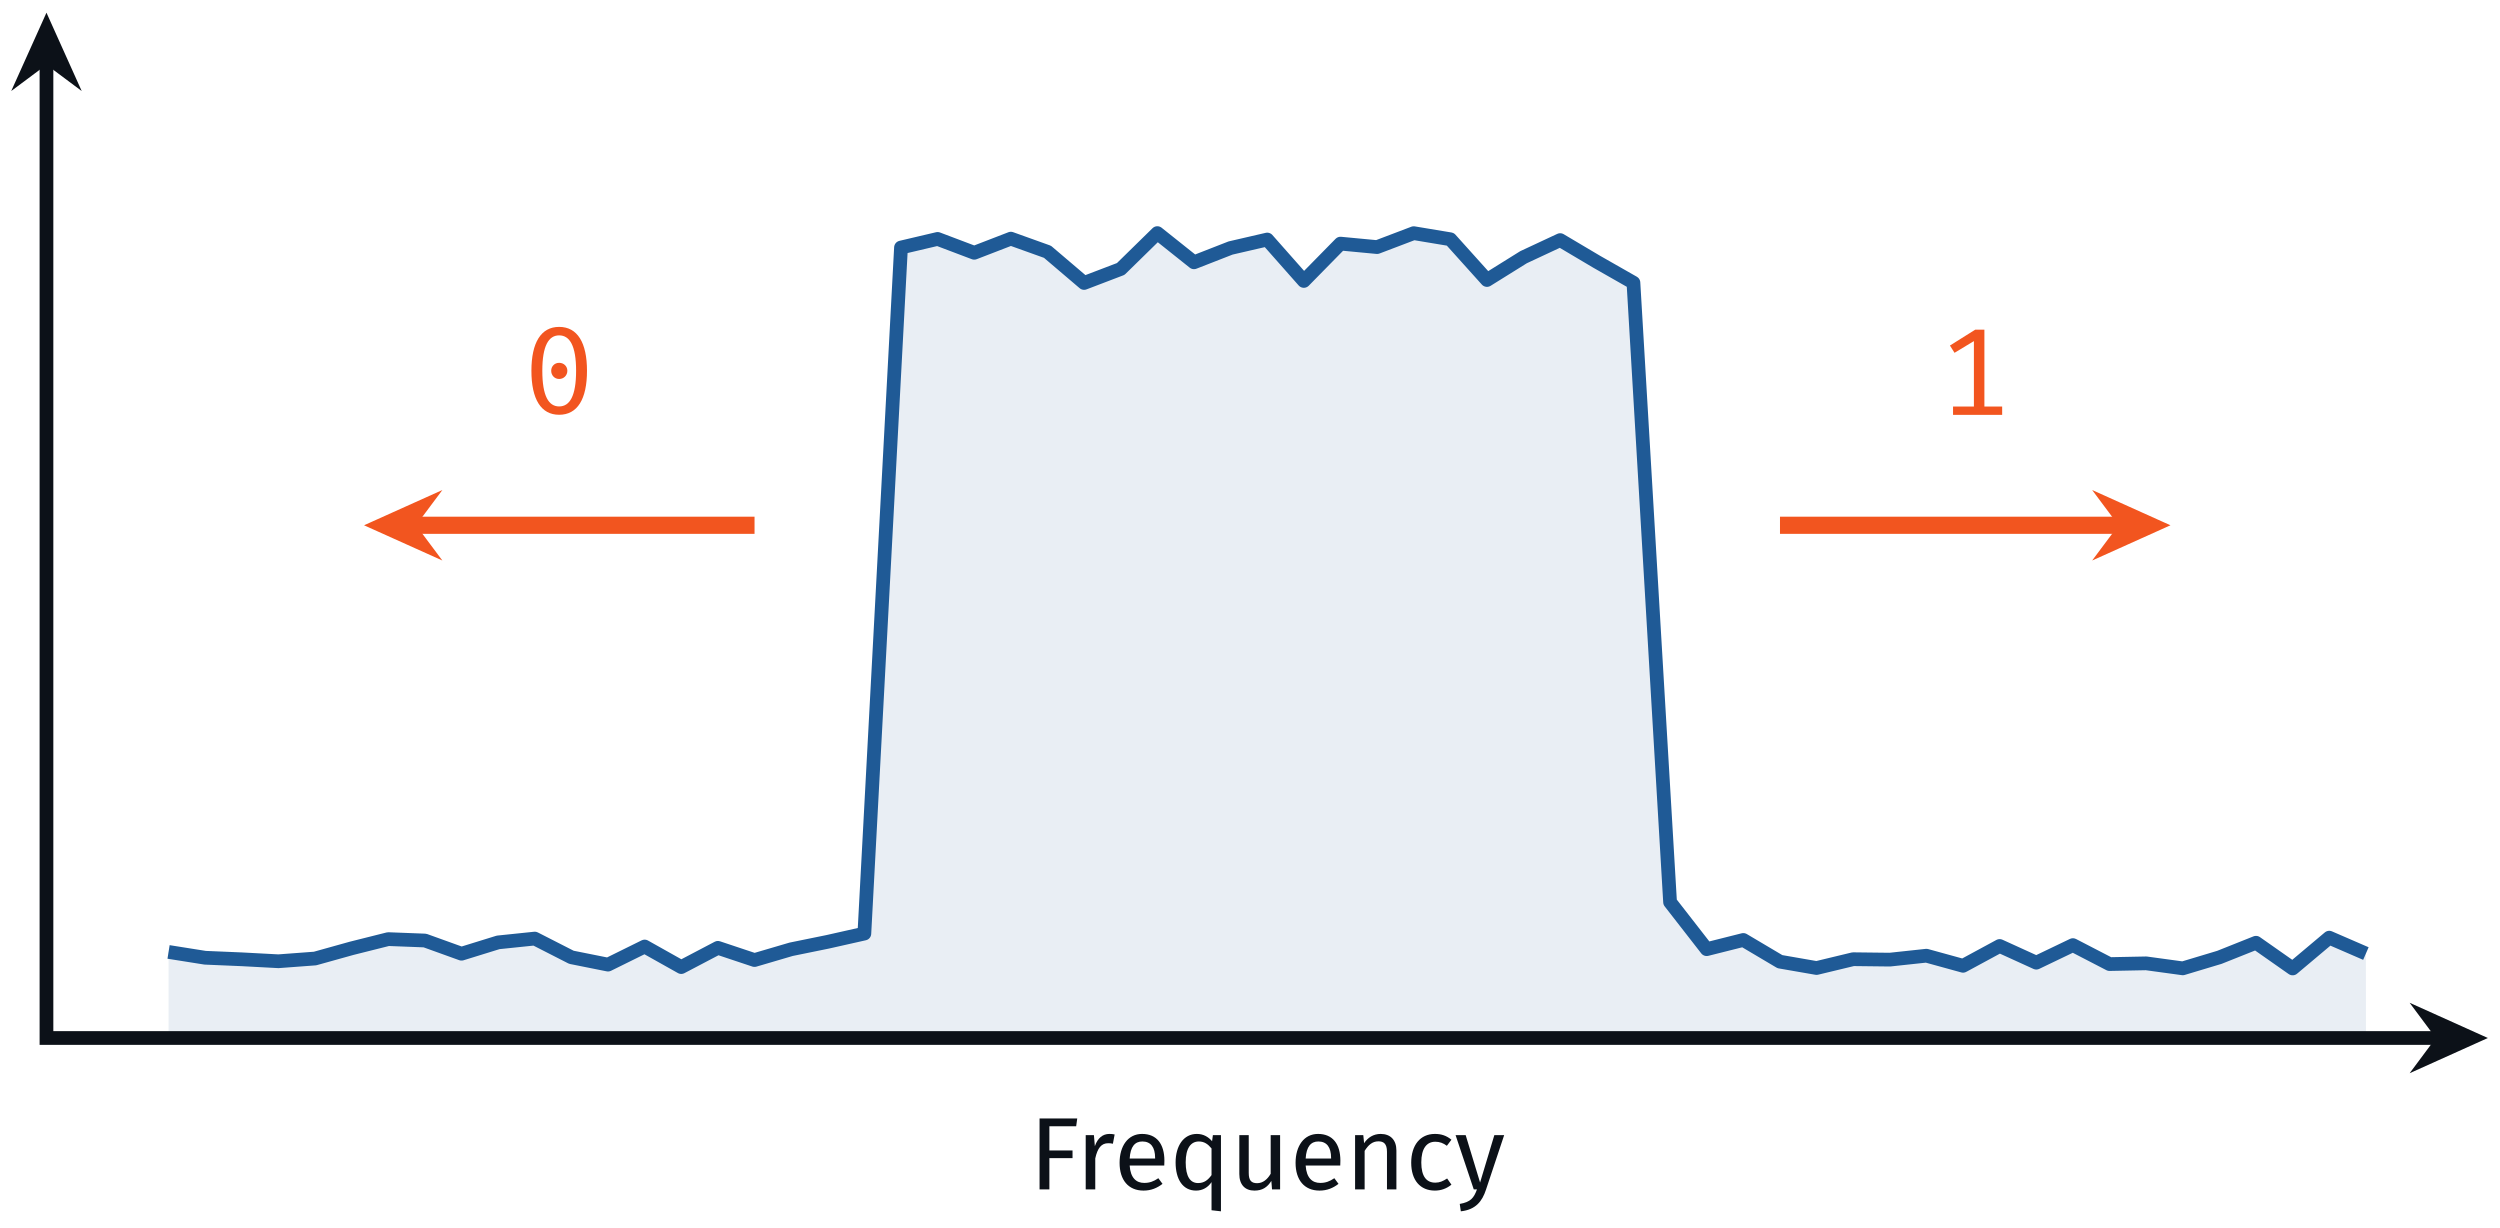
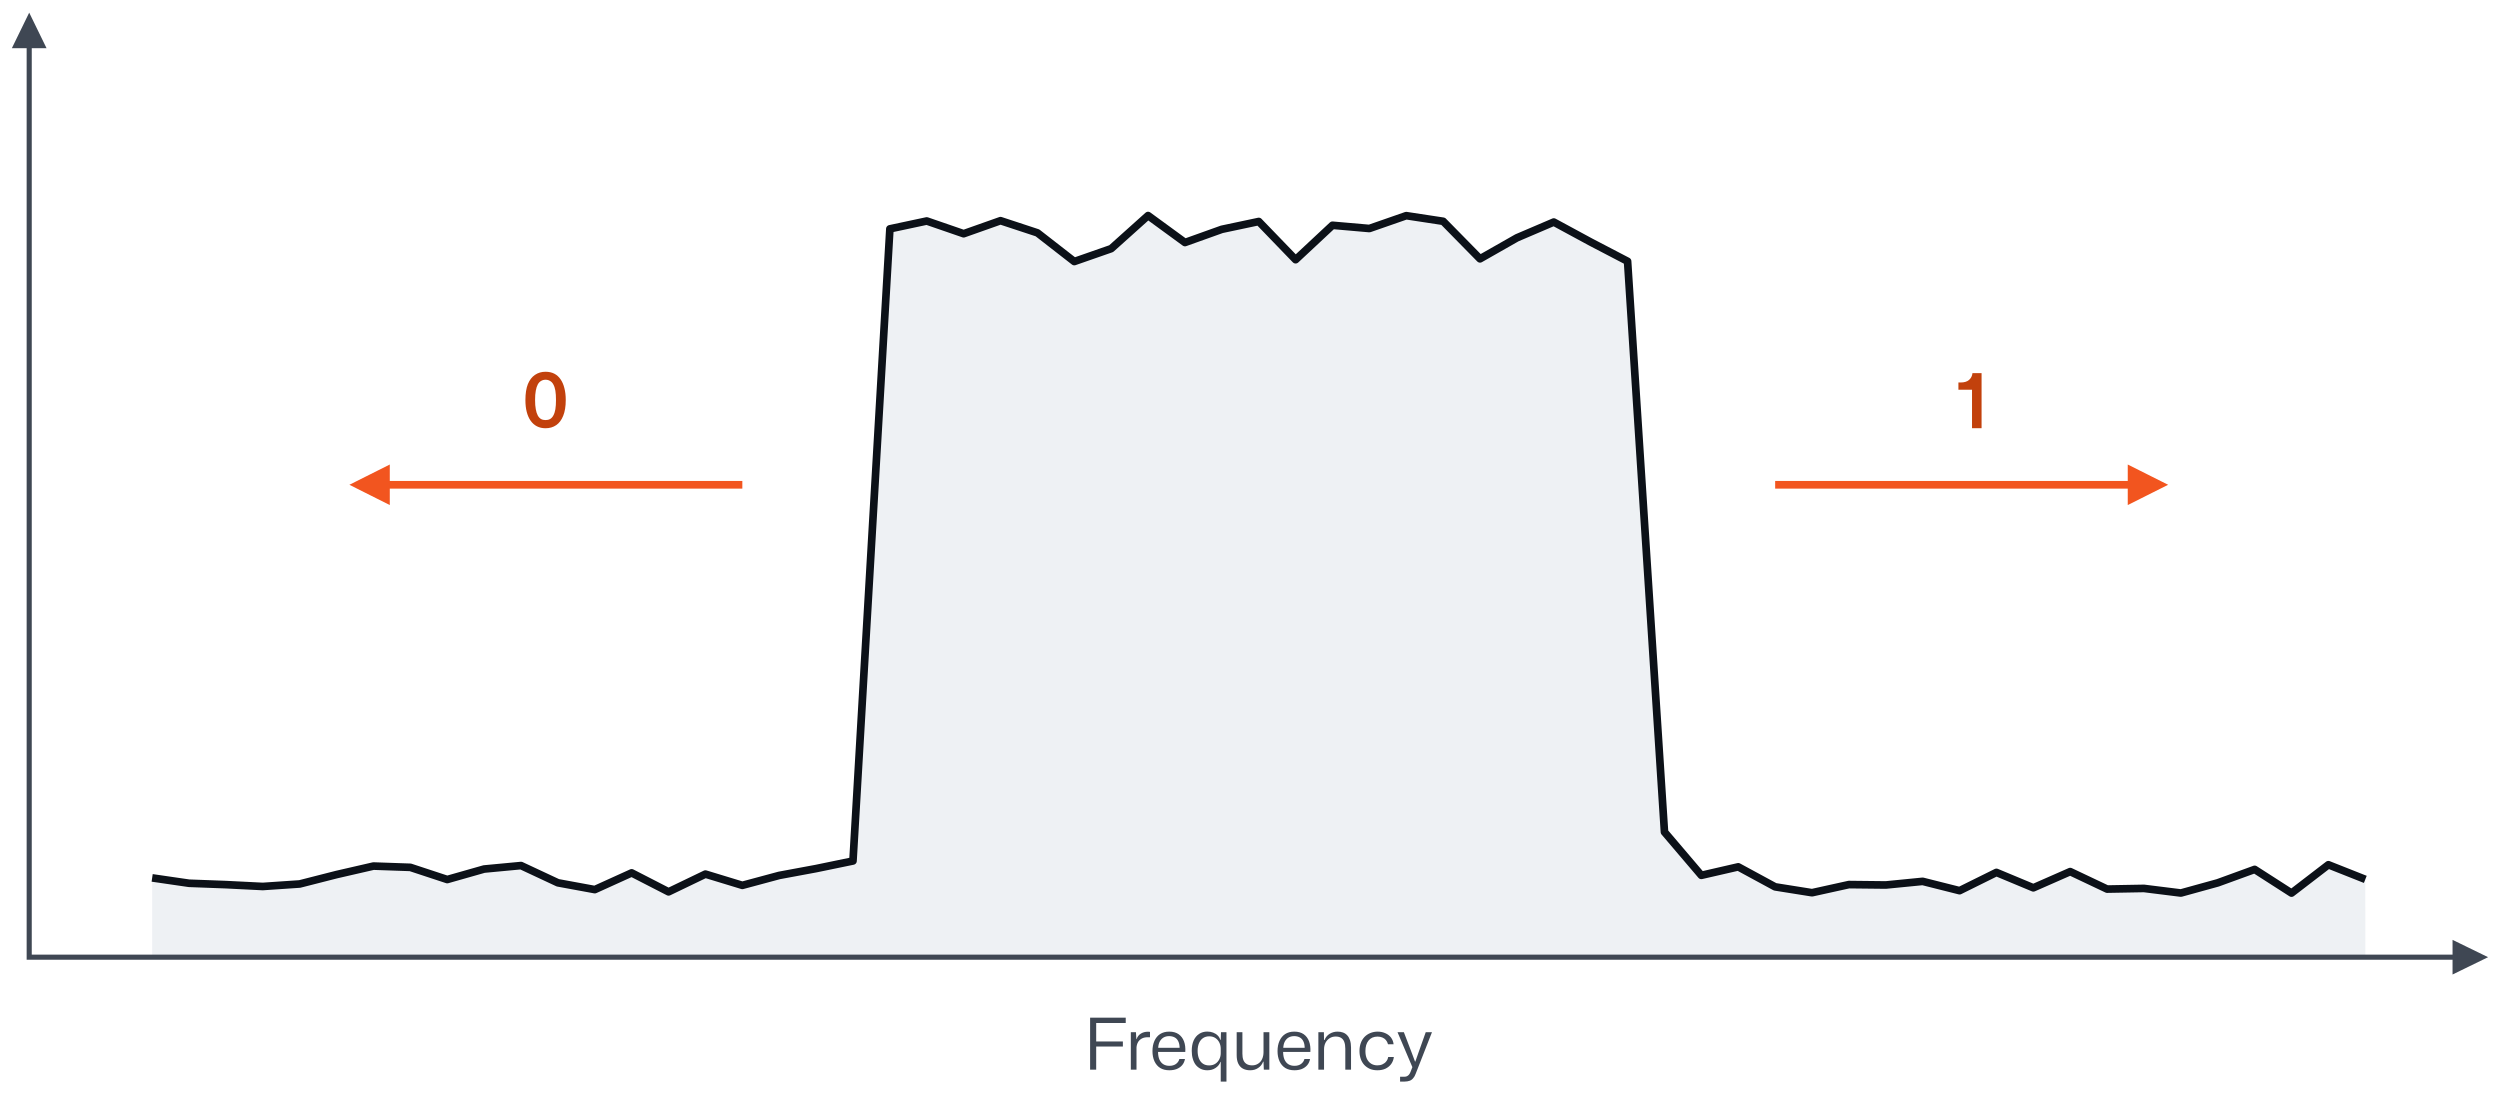
- <svg xmlns="http://www.w3.org/2000/svg" xmlns:xlink="http://www.w3.org/1999/xlink" width="387" height="190" viewBox="22.5 23.25 290.25 142.5">
+ <svg xmlns="http://www.w3.org/2000/svg" xmlns:xlink="http://www.w3.org/1999/xlink" width="489" height="214" viewBox="0 0 489 214">
  <defs>
    <g>
-       <g id="fspec-l-glyph-0-0">
-         <path d="M1.188 0L2.328 0L2.328-3.625L5.016-3.625L5.016-4.516L2.328-4.516L2.328-7.328L5.438-7.328L5.562-8.234L1.188-8.234ZM1.188 0" />
+       <g id="flespectrum-l-glyph-0-0">
+         <path d="M 1.17 0 L 1.17 -10.17 L 8.14 -10.17 L 8.14 -9.12 L 2.12 -9.12 L 2.36 -9.36 L 2.36 0 Z M 1.97 -4.52 L 1.97 -5.52 L 7.58 -5.52 L 7.58 -4.52 Z M 1.97 -4.52 " />
      </g>
-       <g id="fspec-l-glyph-0-1">
-         <path d="M3.844-6.438C3.078-6.438 2.484-5.969 2.156-5.016L2.047-6.297L1.094-6.297L1.094 0L2.203 0L2.203-3.594C2.469-4.812 2.922-5.359 3.703-5.359C3.938-5.359 4.062-5.344 4.25-5.297L4.453-6.375C4.266-6.422 4.047-6.438 3.844-6.438ZM3.844-6.438" />
+       <g id="flespectrum-l-glyph-0-1">
+         <path d="M 1.06 0 L 1.06 -7.33 L 2.06 -7.33 L 2.14 -5.97 L 2.19 -5.97 C 2.34 -6.44 2.62 -6.8 3.02 -7.05 C 3.42 -7.3 3.88 -7.42 4.38 -7.42 C 4.46 -7.42 4.54 -7.41 4.61 -7.41 C 4.68 -7.41 4.75 -7.4 4.81 -7.39 L 4.81 -6.33 C 4.75 -6.33 4.68 -6.33 4.61 -6.33 C 4.54 -6.34 4.46 -6.34 4.38 -6.34 C 3.94 -6.34 3.56 -6.27 3.25 -6.11 C 2.94 -5.95 2.69 -5.73 2.5 -5.44 C 2.32 -5.14 2.21 -4.79 2.17 -4.38 L 2.17 0 Z M 1.06 0 " />
      </g>
-       <g id="fspec-l-glyph-0-2">
-         <path d="M5.891-3.328C5.891-5.266 5-6.438 3.297-6.438C1.672-6.438 .688-5.047 .688-3.078C.688-1.094 1.703 .141 3.469 .141C4.344 .141 5.047-.156 5.672-.641L5.188-1.297C4.641-.922 4.172-.75 3.547-.75C2.641-.75 1.953-1.312 1.859-2.766L5.875-2.766C5.875-2.922 5.891-3.125 5.891-3.328ZM4.812-3.578L1.859-3.578C1.938-4.984 2.484-5.562 3.328-5.562C4.312-5.562 4.812-4.891 4.812-3.656ZM4.812-3.578" />
+       <g id="flespectrum-l-glyph-0-2">
+         <path d="M 3.86 0.12 C 3.16 0.12 2.56 -0.02 2.06 -0.33 C 1.57 -0.64 1.2 -1.08 0.94 -1.64 C 0.68 -2.21 0.55 -2.88 0.55 -3.62 C 0.55 -4.39 0.68 -5.07 0.94 -5.64 C 1.2 -6.21 1.57 -6.66 2.05 -6.97 C 2.54 -7.28 3.13 -7.44 3.83 -7.44 C 4.57 -7.44 5.18 -7.27 5.66 -6.94 C 6.14 -6.6 6.5 -6.13 6.72 -5.53 C 6.94 -4.94 7.02 -4.25 6.97 -3.47 L 1.64 -3.47 C 1.65 -2.86 1.74 -2.36 1.92 -1.95 C 2.11 -1.55 2.36 -1.25 2.69 -1.05 C 3.02 -0.85 3.41 -0.75 3.86 -0.75 C 4.38 -0.75 4.8 -0.87 5.14 -1.11 C 5.48 -1.36 5.71 -1.68 5.81 -2.08 L 6.91 -2.08 C 6.82 -1.61 6.64 -1.21 6.36 -0.88 C 6.08 -0.55 5.72 -0.3 5.28 -0.12 C 4.85 0.04 4.38 0.12 3.86 0.12 Z M 1.66 -4.11 L 1.53 -4.28 L 5.98 -4.28 L 5.86 -4.09 C 5.87 -4.68 5.79 -5.14 5.62 -5.5 C 5.46 -5.86 5.22 -6.13 4.91 -6.3 C 4.59 -6.47 4.23 -6.56 3.83 -6.56 C 3.4 -6.56 3.02 -6.47 2.7 -6.28 C 2.39 -6.09 2.14 -5.82 1.95 -5.45 C 1.77 -5.1 1.68 -4.65 1.66 -4.11 Z M 1.66 -4.11 " />
      </g>
-       <g id="fspec-l-glyph-0-3">
-         <path d="M5.016-6.297L4.922-5.594C4.5-6.078 3.938-6.438 3.156-6.438C1.609-6.438 .688-5.047 .688-3.125C.688-1.156 1.531 .141 3.062 .141C3.828 .141 4.453-.234 4.859-.844L4.859 2.422L5.953 2.547L5.953-6.297ZM3.297-.734C2.391-.734 1.859-1.484 1.859-3.141C1.859-4.781 2.453-5.562 3.391-5.562C4.016-5.562 4.453-5.25 4.859-4.75L4.859-1.656C4.438-1.078 4-.734 3.297-.734ZM3.297-.734" />
+       <g id="flespectrum-l-glyph-0-3">
+         <path d="M 6.33 2.33 L 6.33 -1.52 L 6.27 -1.52 C 6.09 -1.02 5.77 -0.63 5.31 -0.33 C 4.86 -0.02 4.33 0.12 3.7 0.12 C 3.25 0.12 2.84 0.04 2.45 -0.14 C 2.08 -0.32 1.75 -0.57 1.48 -0.89 C 1.22 -1.21 1.02 -1.61 0.88 -2.08 C 0.73 -2.55 0.66 -3.08 0.66 -3.67 C 0.66 -4.46 0.78 -5.14 1.03 -5.7 C 1.29 -6.27 1.65 -6.7 2.11 -7 C 2.57 -7.3 3.1 -7.45 3.7 -7.45 C 4.12 -7.45 4.5 -7.38 4.84 -7.25 C 5.2 -7.11 5.49 -6.93 5.73 -6.69 C 5.97 -6.45 6.15 -6.16 6.27 -5.81 L 6.33 -5.81 L 6.38 -7.33 L 7.45 -7.33 L 7.45 2.33 Z M 4.06 -0.83 C 4.54 -0.83 4.95 -0.94 5.28 -1.16 C 5.62 -1.38 5.88 -1.68 6.06 -2.05 C 6.24 -2.41 6.33 -2.8 6.33 -3.22 L 6.33 -4.11 C 6.33 -4.55 6.23 -4.95 6.05 -5.31 C 5.87 -5.68 5.61 -5.97 5.28 -6.19 C 4.95 -6.41 4.55 -6.52 4.08 -6.52 C 3.61 -6.52 3.2 -6.4 2.86 -6.17 C 2.52 -5.94 2.27 -5.61 2.08 -5.19 C 1.9 -4.77 1.81 -4.27 1.81 -3.67 C 1.81 -3.09 1.9 -2.58 2.08 -2.14 C 2.27 -1.71 2.52 -1.38 2.86 -1.16 C 3.19 -0.94 3.59 -0.83 4.06 -0.83 Z M 4.06 -0.83 " />
      </g>
-       <g id="fspec-l-glyph-0-4">
-         <path d="M5.766-6.297L4.672-6.297L4.672-1.812C4.297-1.172 3.781-.719 3.094-.719C2.422-.719 2.125-1.047 2.125-1.906L2.125-6.297L1.031-6.297L1.031-1.781C1.031-.547 1.688 .141 2.781 .141C3.688 .141 4.266-.219 4.75-.984L4.828 0L5.766 0ZM5.766-6.297" />
+       <g id="flespectrum-l-glyph-0-4">
+         <path d="M 3.59 0.12 C 3.04 0.12 2.56 0.02 2.16 -0.2 C 1.76 -0.42 1.46 -0.75 1.25 -1.19 C 1.04 -1.63 0.94 -2.18 0.94 -2.83 L 0.94 -7.33 L 2.06 -7.33 L 2.06 -3.11 C 2.06 -2.63 2.12 -2.22 2.25 -1.88 C 2.38 -1.54 2.59 -1.29 2.88 -1.11 C 3.16 -0.93 3.54 -0.84 3.98 -0.84 C 4.41 -0.84 4.79 -0.95 5.12 -1.16 C 5.47 -1.38 5.73 -1.68 5.91 -2.06 C 6.09 -2.46 6.19 -2.91 6.19 -3.42 L 6.19 -7.33 L 7.33 -7.33 L 7.33 0 L 6.25 0 L 6.19 -1.56 L 6.11 -1.56 C 5.92 -1.04 5.6 -0.63 5.14 -0.33 C 4.69 -0.02 4.18 0.12 3.59 0.12 Z M 3.59 0.12 " />
      </g>
-       <g id="fspec-l-glyph-0-5">
-         <path d="M4.062-6.438C3.234-6.438 2.562-6.016 2.141-5.359L2.047-6.297L1.094-6.297L1.094 0L2.203 0L2.203-4.469C2.625-5.141 3.094-5.578 3.797-5.578C4.406-5.578 4.797-5.312 4.797-4.359L4.797 0L5.891 0L5.891-4.516C5.891-5.719 5.219-6.438 4.062-6.438ZM4.062-6.438" />
+       <g id="flespectrum-l-glyph-0-5">
+         <path d="M 1.06 0 L 1.06 -7.33 L 2.14 -7.33 L 2.17 -5.8 L 2.27 -5.8 C 2.48 -6.34 2.82 -6.74 3.28 -7.02 C 3.75 -7.3 4.26 -7.44 4.81 -7.44 C 5.2 -7.44 5.55 -7.38 5.86 -7.27 C 6.18 -7.16 6.46 -6.98 6.7 -6.72 C 6.94 -6.47 7.12 -6.14 7.25 -5.75 C 7.38 -5.35 7.45 -4.88 7.45 -4.31 L 7.45 0 L 6.33 0 L 6.33 -4.09 C 6.33 -4.63 6.26 -5.08 6.12 -5.44 C 5.99 -5.79 5.78 -6.05 5.5 -6.22 C 5.23 -6.39 4.88 -6.48 4.45 -6.48 C 3.99 -6.48 3.59 -6.37 3.25 -6.14 C 2.91 -5.92 2.64 -5.62 2.45 -5.25 C 2.27 -4.88 2.17 -4.45 2.17 -3.97 L 2.17 0 Z M 1.06 0 " />
      </g>
-       <g id="fspec-l-glyph-0-6">
-         <path d="M3.438-6.438C1.719-6.438 .688-5.109 .688-3.094C.688-1.062 1.734 .141 3.438 .141C4.156 .141 4.797-.094 5.359-.547L4.859-1.266C4.375-.953 4-.781 3.484-.781C2.484-.781 1.859-1.469 1.859-3.125C1.859-4.75 2.484-5.531 3.484-5.531C4-5.531 4.406-5.375 4.828-5.062L5.359-5.766C4.766-6.25 4.172-6.438 3.438-6.438ZM3.438-6.438" />
+       <g id="flespectrum-l-glyph-0-6">
+         <path d="M 4.12 0.12 C 3.59 0.12 3.11 0.04 2.67 -0.14 C 2.24 -0.33 1.88 -0.58 1.56 -0.91 C 1.26 -1.24 1.02 -1.63 0.86 -2.09 C 0.69 -2.56 0.61 -3.08 0.61 -3.66 C 0.61 -4.22 0.69 -4.73 0.86 -5.19 C 1.02 -5.66 1.27 -6.05 1.58 -6.39 C 1.9 -6.72 2.28 -6.98 2.72 -7.16 C 3.16 -7.34 3.64 -7.44 4.17 -7.44 C 4.73 -7.44 5.24 -7.33 5.69 -7.12 C 6.13 -6.93 6.5 -6.64 6.78 -6.27 C 7.06 -5.89 7.23 -5.46 7.28 -4.97 L 6.19 -4.97 C 6.1 -5.3 5.96 -5.58 5.77 -5.8 C 5.58 -6.02 5.34 -6.19 5.06 -6.3 C 4.78 -6.41 4.47 -6.47 4.14 -6.47 C 3.77 -6.47 3.43 -6.4 3.12 -6.27 C 2.83 -6.13 2.58 -5.94 2.38 -5.69 C 2.18 -5.44 2.02 -5.14 1.92 -4.8 C 1.82 -4.45 1.77 -4.07 1.77 -3.64 C 1.77 -3.05 1.86 -2.55 2.06 -2.12 C 2.26 -1.71 2.54 -1.39 2.89 -1.17 C 3.24 -0.95 3.66 -0.84 4.12 -0.84 C 4.51 -0.84 4.84 -0.91 5.12 -1.05 C 5.41 -1.18 5.66 -1.37 5.84 -1.61 C 6.04 -1.85 6.16 -2.13 6.22 -2.47 L 7.33 -2.47 C 7.27 -1.95 7.09 -1.49 6.8 -1.09 C 6.52 -0.71 6.14 -0.41 5.69 -0.19 C 5.23 0.02 4.71 0.12 4.12 0.12 Z M 4.12 0.12 " />
      </g>
-       <g id="fspec-l-glyph-0-7">
-         <path d="M5.766-6.297L4.625-6.297L2.969-.797L1.297-6.297L.125-6.297L2.234 0L2.609 0C2.25 .984 1.891 1.469 .609 1.688L.734 2.547C2.469 2.359 3.219 1.375 3.656 .031ZM5.766-6.297" />
+       <g id="flespectrum-l-glyph-0-7">
+         <path d="M 0.78 2.33 L 0.78 1.39 L 1.52 1.39 C 1.74 1.39 1.94 1.36 2.09 1.3 C 2.25 1.23 2.38 1.13 2.5 1 C 2.61 0.88 2.71 0.71 2.8 0.5 L 3.28 -0.73 L 3.28 -0.27 L 0.28 -7.33 L 1.52 -7.33 L 3.05 -3.33 L 3.7 -1.59 L 3.77 -1.59 L 4.38 -3.33 L 5.8 -7.33 L 7.02 -7.33 L 3.84 0.78 C 3.71 1.16 3.54 1.45 3.34 1.67 C 3.16 1.9 2.93 2.07 2.66 2.17 C 2.38 2.27 2.06 2.33 1.69 2.33 Z M 0.78 2.33 " />
      </g>
-       <g id="fspec-l-glyph-1-0">
-         <path d="M4.297-10.047C2.188-10.047 1.078-8.219 1.078-4.953C1.078-1.656 2.188 .156 4.297 .156C6.422 .156 7.531-1.656 7.531-4.953C7.531-8.219 6.422-10.047 4.297-10.047ZM4.297-9.062C5.531-9.062 6.266-7.859 6.266-4.953C6.266-2.016 5.531-.812 4.297-.812C3.078-.812 2.344-2.016 2.344-4.953C2.344-7.859 3.078-9.062 4.297-9.062ZM4.297-5.875C3.766-5.875 3.375-5.469 3.375-4.953C3.375-4.422 3.766-4 4.297-4C4.844-4 5.25-4.422 5.25-4.953C5.25-5.469 4.844-5.875 4.297-5.875ZM4.297-5.875" />
+       <g id="flespectrum-l-glyph-1-0">
+         <path d="M 4.59 0.16 C 3.96 0.16 3.39 0.03 2.91 -0.22 C 2.43 -0.47 2.02 -0.83 1.69 -1.3 C 1.35 -1.77 1.1 -2.34 0.92 -3.03 C 0.74 -3.72 0.66 -4.49 0.66 -5.36 C 0.66 -6.62 0.82 -7.66 1.14 -8.47 C 1.47 -9.28 1.94 -9.88 2.53 -10.28 C 3.13 -10.69 3.82 -10.89 4.59 -10.89 C 5.24 -10.89 5.8 -10.77 6.3 -10.52 C 6.79 -10.27 7.2 -9.9 7.53 -9.42 C 7.86 -8.95 8.11 -8.38 8.28 -7.69 C 8.46 -7.01 8.55 -6.23 8.55 -5.36 C 8.55 -4.11 8.38 -3.08 8.05 -2.27 C 7.72 -1.45 7.27 -0.84 6.67 -0.44 C 6.09 -0.04 5.39 0.16 4.59 0.16 Z M 4.59 -1.44 C 4.94 -1.44 5.23 -1.5 5.48 -1.64 C 5.74 -1.79 5.96 -2.02 6.12 -2.33 C 6.3 -2.64 6.43 -3.05 6.52 -3.55 C 6.6 -4.05 6.64 -4.65 6.64 -5.36 C 6.64 -6.08 6.6 -6.69 6.52 -7.19 C 6.43 -7.7 6.3 -8.1 6.12 -8.41 C 5.96 -8.72 5.74 -8.95 5.48 -9.09 C 5.23 -9.25 4.94 -9.33 4.59 -9.33 C 4.27 -9.33 3.98 -9.25 3.72 -9.09 C 3.47 -8.95 3.25 -8.72 3.08 -8.41 C 2.91 -8.1 2.78 -7.7 2.69 -7.19 C 2.59 -6.69 2.55 -6.08 2.55 -5.36 C 2.55 -4.65 2.59 -4.05 2.69 -3.55 C 2.78 -3.05 2.91 -2.64 3.08 -2.33 C 3.25 -2.02 3.47 -1.79 3.72 -1.64 C 3.98 -1.5 4.27 -1.44 4.59 -1.44 Z M 4.59 -1.44 " />
      </g>
-       <g id="fspec-l-glyph-1-1">
-         <path d="M5.359-.969L5.359-9.891L4.297-9.891L1.359-8.047L1.891-7.203L4.141-8.562L4.141-.969L1.719-.969L1.719 0L7.422 0L7.422-.969ZM5.359-.969" />
+       <g id="flespectrum-l-glyph-1-1">
+         <path d="M 3.02 0 L 3.02 -7.52 L 0.36 -7.52 L 0.36 -8.94 L 0.8 -8.94 C 1.5 -8.94 2.05 -9.1 2.44 -9.44 C 2.83 -9.78 3.05 -10.22 3.11 -10.77 L 4.89 -10.77 L 4.89 0 Z M 3.02 0 " />
      </g>
    </g>
  </defs>
-   <path fill="#e9eef4" d="M42.07 143.762L42.07 133.77L46.32 134.445L50.57 134.625L54.824 134.852L59.074 134.535L63.328 133.348L67.578 132.281L71.832 132.445L76.082 133.977L80.336 132.66L84.586 132.219L88.84 134.391L93.09 135.242L97.344 133.141L101.594 135.527L105.848 133.293L110.098 134.711L114.352 133.461L118.602 132.594L122.852 131.637L127.105 51.988L131.355 50.988L135.609 52.598L139.859 50.957L144.113 52.484L148.363 56.102L152.617 54.477L156.867 50.312L161.121 53.703L165.371 52.043L169.625 51.059L173.875 55.867L178.129 51.535L182.379 51.938L186.633 50.32L190.883 51.027L195.137 55.758L199.387 53.109L203.637 51.125L207.891 53.648L212.141 56.07L216.395 127.988L220.645 133.449L224.898 132.379L229.148 134.898L233.402 135.637L237.652 134.613L241.906 134.664L246.156 134.207L250.41 135.379L254.66 133.078L258.914 135.016L263.164 132.977L267.418 135.18L271.668 135.094L275.922 135.676L280.172 134.398L284.422 132.703L288.676 135.688L292.926 132.113L297.18 133.957L297.191 143.762ZM42.07 143.762" />
-   <path fill="none" stroke-width="1.594" stroke-linecap="butt" stroke-linejoin="round" stroke="#1f5a96" stroke-miterlimit="10" d="M14.175 9.992L18.425 9.317L22.675 9.137L26.929 8.91L31.179 9.227L35.433 10.414L39.683 11.481L43.937 11.317L48.187 9.785L52.441 11.102L56.691 11.543L60.945 9.371L65.195 8.52L69.449 10.621L73.699 8.235L77.953 10.469L82.203 9.051L86.457 10.301L90.707 11.168L94.957 12.125L99.21 91.774L103.46 92.774L107.714 91.164L111.964 92.805L116.218 91.278L120.468 87.66L124.722 89.285L128.972 93.45L133.226 90.059L137.476 91.719L141.73 92.703L145.98 87.895L150.234 92.227L154.484 91.825L158.738 93.442L162.988 92.735L167.242 88.004L171.492 90.653L175.742 92.637L179.996 90.114L184.246 87.692L188.5 15.774L192.75 10.313L197.003 11.383L201.253 8.864L205.507 8.125L209.757 9.149L214.011 9.098L218.261 9.555L222.515 8.383L226.765 10.684L231.019 8.746L235.269 10.785L239.523 8.582L243.773 8.668L248.027 8.086L252.277 9.364L256.527 11.059L260.781 8.075L265.031 11.649L269.285 9.805" transform="matrix(1,0,0,-1,27.895,143.762)" />
-   <path fill="none" stroke-width="1.594" stroke-linecap="butt" stroke-linejoin="miter" stroke="#0c1118" stroke-miterlimit="10" d="M0 113.563L0 0L277.976 0" transform="matrix(1,0,0,-1,27.895,143.762)" />
-   <path fill="#0c1118" stroke-width="1.513" stroke-linecap="butt" stroke-linejoin="miter" stroke="#0c1118" stroke-miterlimit="10" d="M7.106 0L2.207 2.204L3.852 0L2.207-2.203ZM7.106 0" transform="matrix(0,-1,-1,0,27.895,33.67199)" />
-   <path fill="#0c1118" stroke-width="1.513" stroke-linecap="butt" stroke-linejoin="miter" stroke="#0c1118" stroke-miterlimit="10" d="M7.103 0L2.209 2.203L3.849 0L2.209-2.203ZM7.103 0" transform="matrix(1,0,0,-1,302.3966,143.762)" />
-   <g fill="#0c1118">
-     <use xlink:href="#fspec-l-glyph-0-0" x="142.005" y="161.337" />
+   <path fill-rule="nonzero" fill="#eef1f4" d="M 29.76 187.23 L 29.76 171.71 L 36.98 172.77 L 44.19 173.04 L 51.41 173.39 L 58.62 172.9 L 65.84 171.06 L 73.05 169.4 L 80.27 169.66 L 87.48 172.04 L 94.7 169.99 L 101.91 169.31 L 109.12 172.68 L 116.34 174 L 123.55 170.74 L 130.77 174.44 L 137.98 170.97 L 145.2 173.18 L 152.41 171.23 L 159.63 169.89 L 166.84 168.4 L 174.06 44.77 L 181.27 43.22 L 188.49 45.72 L 195.7 43.17 L 202.92 45.54 L 210.13 51.16 L 217.35 48.63 L 224.56 42.17 L 231.78 47.44 L 238.99 44.86 L 246.21 43.33 L 253.42 50.79 L 260.64 44.07 L 267.85 44.69 L 275.07 42.18 L 282.28 43.28 L 289.5 50.62 L 296.71 46.51 L 303.93 43.43 L 311.14 47.35 L 318.36 51.11 L 325.57 162.74 L 332.79 171.21 L 340 169.55 L 347.21 173.46 L 354.43 174.61 L 361.64 173.03 L 368.86 173.11 L 376.07 172.39 L 383.29 174.21 L 390.5 170.64 L 397.72 173.65 L 404.93 170.49 L 412.15 173.9 L 419.36 173.77 L 426.58 174.67 L 433.79 172.69 L 441.01 170.06 L 448.22 174.69 L 455.43 169.14 L 462.65 172 L 462.67 187.23 Z M 29.76 187.23 " />
+   <path fill="none" stroke-width="1.5" stroke-linecap="butt" stroke-linejoin="round" stroke="#0c1118" stroke-miterlimit="10" d="M 24.05 15.51 L 31.26 14.46 L 38.48 14.19 L 45.69 13.83 L 52.91 14.32 L 60.12 16.16 L 67.34 17.82 L 74.55 17.57 L 81.77 15.19 L 88.98 17.24 L 96.2 17.92 L 103.41 14.55 L 110.63 13.22 L 117.84 16.49 L 125.06 12.78 L 132.27 16.25 L 139.49 14.05 L 146.7 15.99 L 153.92 17.33 L 161.13 18.82 L 168.35 142.46 L 175.56 144 L 182.78 141.51 L 189.99 144.06 L 197.21 141.68 L 204.42 136.07 L 211.64 138.59 L 218.85 145.06 L 226.07 139.79 L 233.28 142.37 L 240.5 143.9 L 247.71 136.43 L 254.92 143.16 L 262.14 142.53 L 269.35 145.04 L 276.57 143.94 L 283.78 136.6 L 291 140.71 L 298.21 143.79 L 305.43 139.88 L 312.64 136.12 L 319.86 24.48 L 327.07 16.01 L 334.29 17.67 L 341.5 13.76 L 348.72 12.61 L 355.93 14.2 L 363.15 14.12 L 370.36 14.83 L 377.58 13.01 L 384.79 16.58 L 392.01 13.57 L 399.22 16.74 L 406.44 13.32 L 413.65 13.45 L 420.87 12.55 L 428.08 14.54 L 435.3 17.17 L 442.51 12.54 L 449.72 18.08 L 456.94 15.22 " transform="matrix(1, 0, 0, -1, 5.712, 187.225)" />
+   <path fill="none" stroke-width="1" stroke-linecap="butt" stroke-linejoin="miter" stroke="#3f4753" stroke-miterlimit="10" d="M 0 178.05 L 0 0 L 474.26 0 " transform="matrix(1, 0, 0, -1, 5.712, 187.225)" />
+   <path fill-rule="nonzero" fill="#3f4753" stroke-width="1" stroke-linecap="butt" stroke-linejoin="miter" stroke="#3f4753" stroke-miterlimit="10" d="M 5.81 0 L 0.5 2.59 L 0.5 -2.59 Z M 5.81 0 " transform="matrix(0, -1, -1, 0, 5.712, 9.42288)" />
+   <path fill-rule="nonzero" fill="#3f4753" stroke-width="1" stroke-linecap="butt" stroke-linejoin="miter" stroke="#3f4753" stroke-miterlimit="10" d="M 5.81 0 L 0.5 2.59 L 0.5 -2.59 Z M 5.81 0 " transform="matrix(1, 0, 0, -1, 479.7182, 187.225)" />
+   <g fill="#3f4753">
+     <use xlink:href="#flespectrum-l-glyph-0-0" x="212.054" y="209.225" />
  </g>
-   <g fill="#0c1118">
-     <use xlink:href="#fspec-l-glyph-0-1" x="147.457" y="161.337" />
+   <g fill="#3f4753">
+     <use xlink:href="#flespectrum-l-glyph-0-1" x="220.13" y="209.225" />
  </g>
-   <g fill="#0c1118">
-     <use xlink:href="#fspec-l-glyph-0-2" x="151.796" y="161.337" />
-     <use xlink:href="#fspec-l-glyph-0-3" x="158.3" y="161.337" />
-     <use xlink:href="#fspec-l-glyph-0-4" x="165.354" y="161.337" />
-     <use xlink:href="#fspec-l-glyph-0-2" x="172.228" y="161.337" />
-     <use xlink:href="#fspec-l-glyph-0-5" x="178.731" y="161.337" />
-     <use xlink:href="#fspec-l-glyph-0-6" x="185.653" y="161.337" />
-     <use xlink:href="#fspec-l-glyph-0-7" x="191.368" y="161.337" />
+   <g fill="#3f4753">
+     <use xlink:href="#flespectrum-l-glyph-0-2" x="224.872" y="209.225" />
  </g>
-   <path fill="none" stroke-width="1.993" stroke-linecap="butt" stroke-linejoin="miter" stroke="#f2551f" stroke-miterlimit="10" d="M82.207 59.528L42.343 59.528" transform="matrix(1,0,0,-1,27.895,143.762)" />
-   <path fill="#f2551f" stroke-width="1.513" stroke-linecap="butt" stroke-linejoin="miter" stroke="#f2551f" stroke-miterlimit="10" d="M7.103 .001L2.208 2.204L3.853 .001L2.208-2.202ZM7.103 .001" transform="matrix(-1,0,0,1,73.71197,84.23354)" />
-   <g fill="#f2551f">
-     <use xlink:href="#fspec-l-glyph-1-0" x="83.119" y="71.249" />
+   <g fill="#3f4753">
+     <use xlink:href="#flespectrum-l-glyph-0-3" x="232.446" y="209.225" />
+     <use xlink:href="#flespectrum-l-glyph-0-4" x="240.954" y="209.225" />
+     <use xlink:href="#flespectrum-l-glyph-0-2" x="249.336" y="209.225" />
  </g>
-   <path fill="none" stroke-width="1.993" stroke-linecap="butt" stroke-linejoin="miter" stroke="#f2551f" stroke-miterlimit="10" d="M201.261 59.528L241.125 59.528" transform="matrix(1,0,0,-1,27.895,143.762)" />
-   <path fill="#f2551f" stroke-width="1.513" stroke-linecap="butt" stroke-linejoin="miter" stroke="#f2551f" stroke-miterlimit="10" d="M7.102-.001L2.208 2.202L3.852-.001L2.208-2.204ZM7.102-.001" transform="matrix(1,0,0,-1,265.5461,84.23354)" />
-   <g fill="#f2551f">
-     <use xlink:href="#fspec-l-glyph-1-1" x="247.529" y="71.414" />
+   <g fill="#3f4753">
+     <use xlink:href="#flespectrum-l-glyph-0-5" x="256.812" y="209.225" />
+   </g>
+   <g fill="#3f4753">
+     <use xlink:href="#flespectrum-l-glyph-0-6" x="265.306" y="209.225" />
+   </g>
+   <g fill="#3f4753">
+     <use xlink:href="#flespectrum-l-glyph-0-7" x="273.075" y="209.225" />
+   </g>
+   <path fill="none" stroke-width="1.5" stroke-linecap="butt" stroke-linejoin="miter" stroke="#f2551f" stroke-miterlimit="10" d="M 139.49 92.4 L 70.16 92.4 " transform="matrix(1, 0, 0, -1, 5.712, 187.225)" />
+   <path fill-rule="nonzero" fill="#f2551f" stroke-width="1.5" stroke-linecap="butt" stroke-linejoin="miter" stroke="#f2551f" stroke-miterlimit="10" d="M 6.23 0 L 0.75 2.75 L 0.75 -2.75 Z M 6.23 0 " transform="matrix(-1, 0, 0, 1, 76.24232, 94.82357)" />
+   <g fill="#c2410c">
+     <use xlink:href="#flespectrum-l-glyph-1-0" x="102.111" y="83.605" />
+   </g>
+   <path fill="none" stroke-width="1.5" stroke-linecap="butt" stroke-linejoin="miter" stroke="#f2551f" stroke-miterlimit="10" d="M 341.51 92.4 L 410.85 92.4 " transform="matrix(1, 0, 0, -1, 5.712, 187.225)" />
+   <path fill-rule="nonzero" fill="#f2551f" stroke-width="1.5" stroke-linecap="butt" stroke-linejoin="miter" stroke="#f2551f" stroke-miterlimit="10" d="M 6.23 0 L 0.75 2.75 L 0.75 -2.75 Z M 6.23 0 " transform="matrix(1, 0, 0, -1, 416.1879, 94.82357)" />
+   <g fill="#c2410c">
+     <use xlink:href="#flespectrum-l-glyph-1-1" x="382.706" y="83.754" />
  </g>
</svg>
